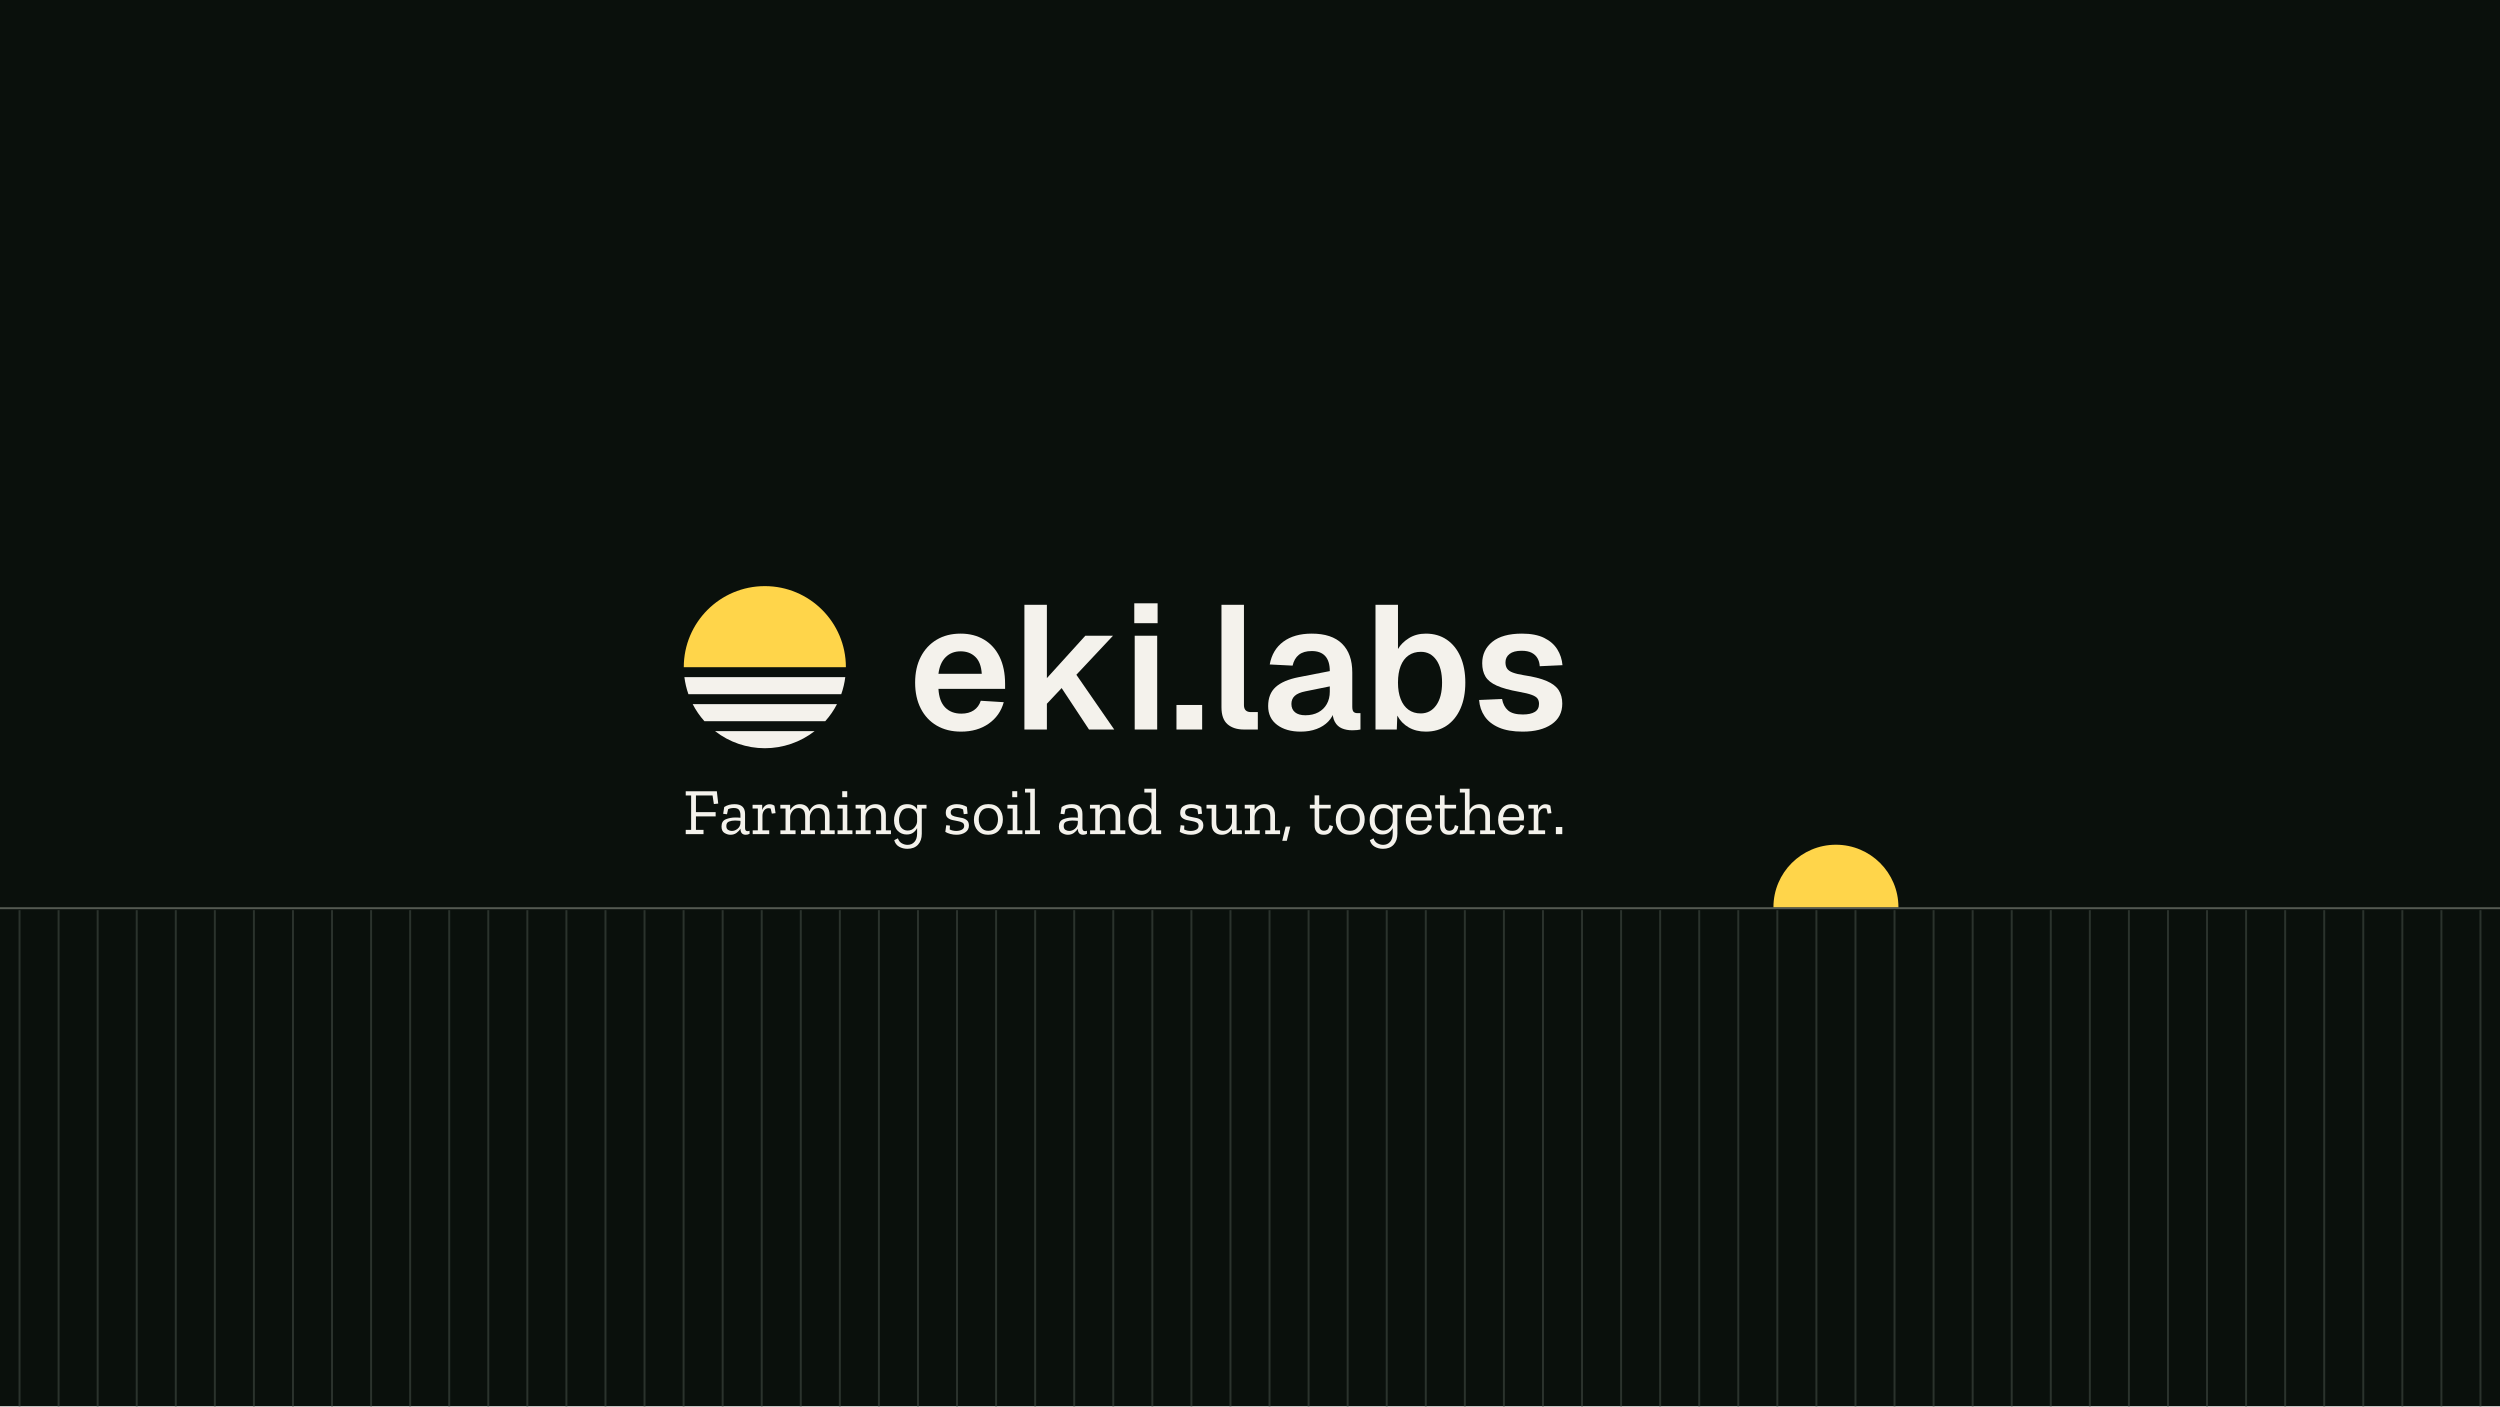
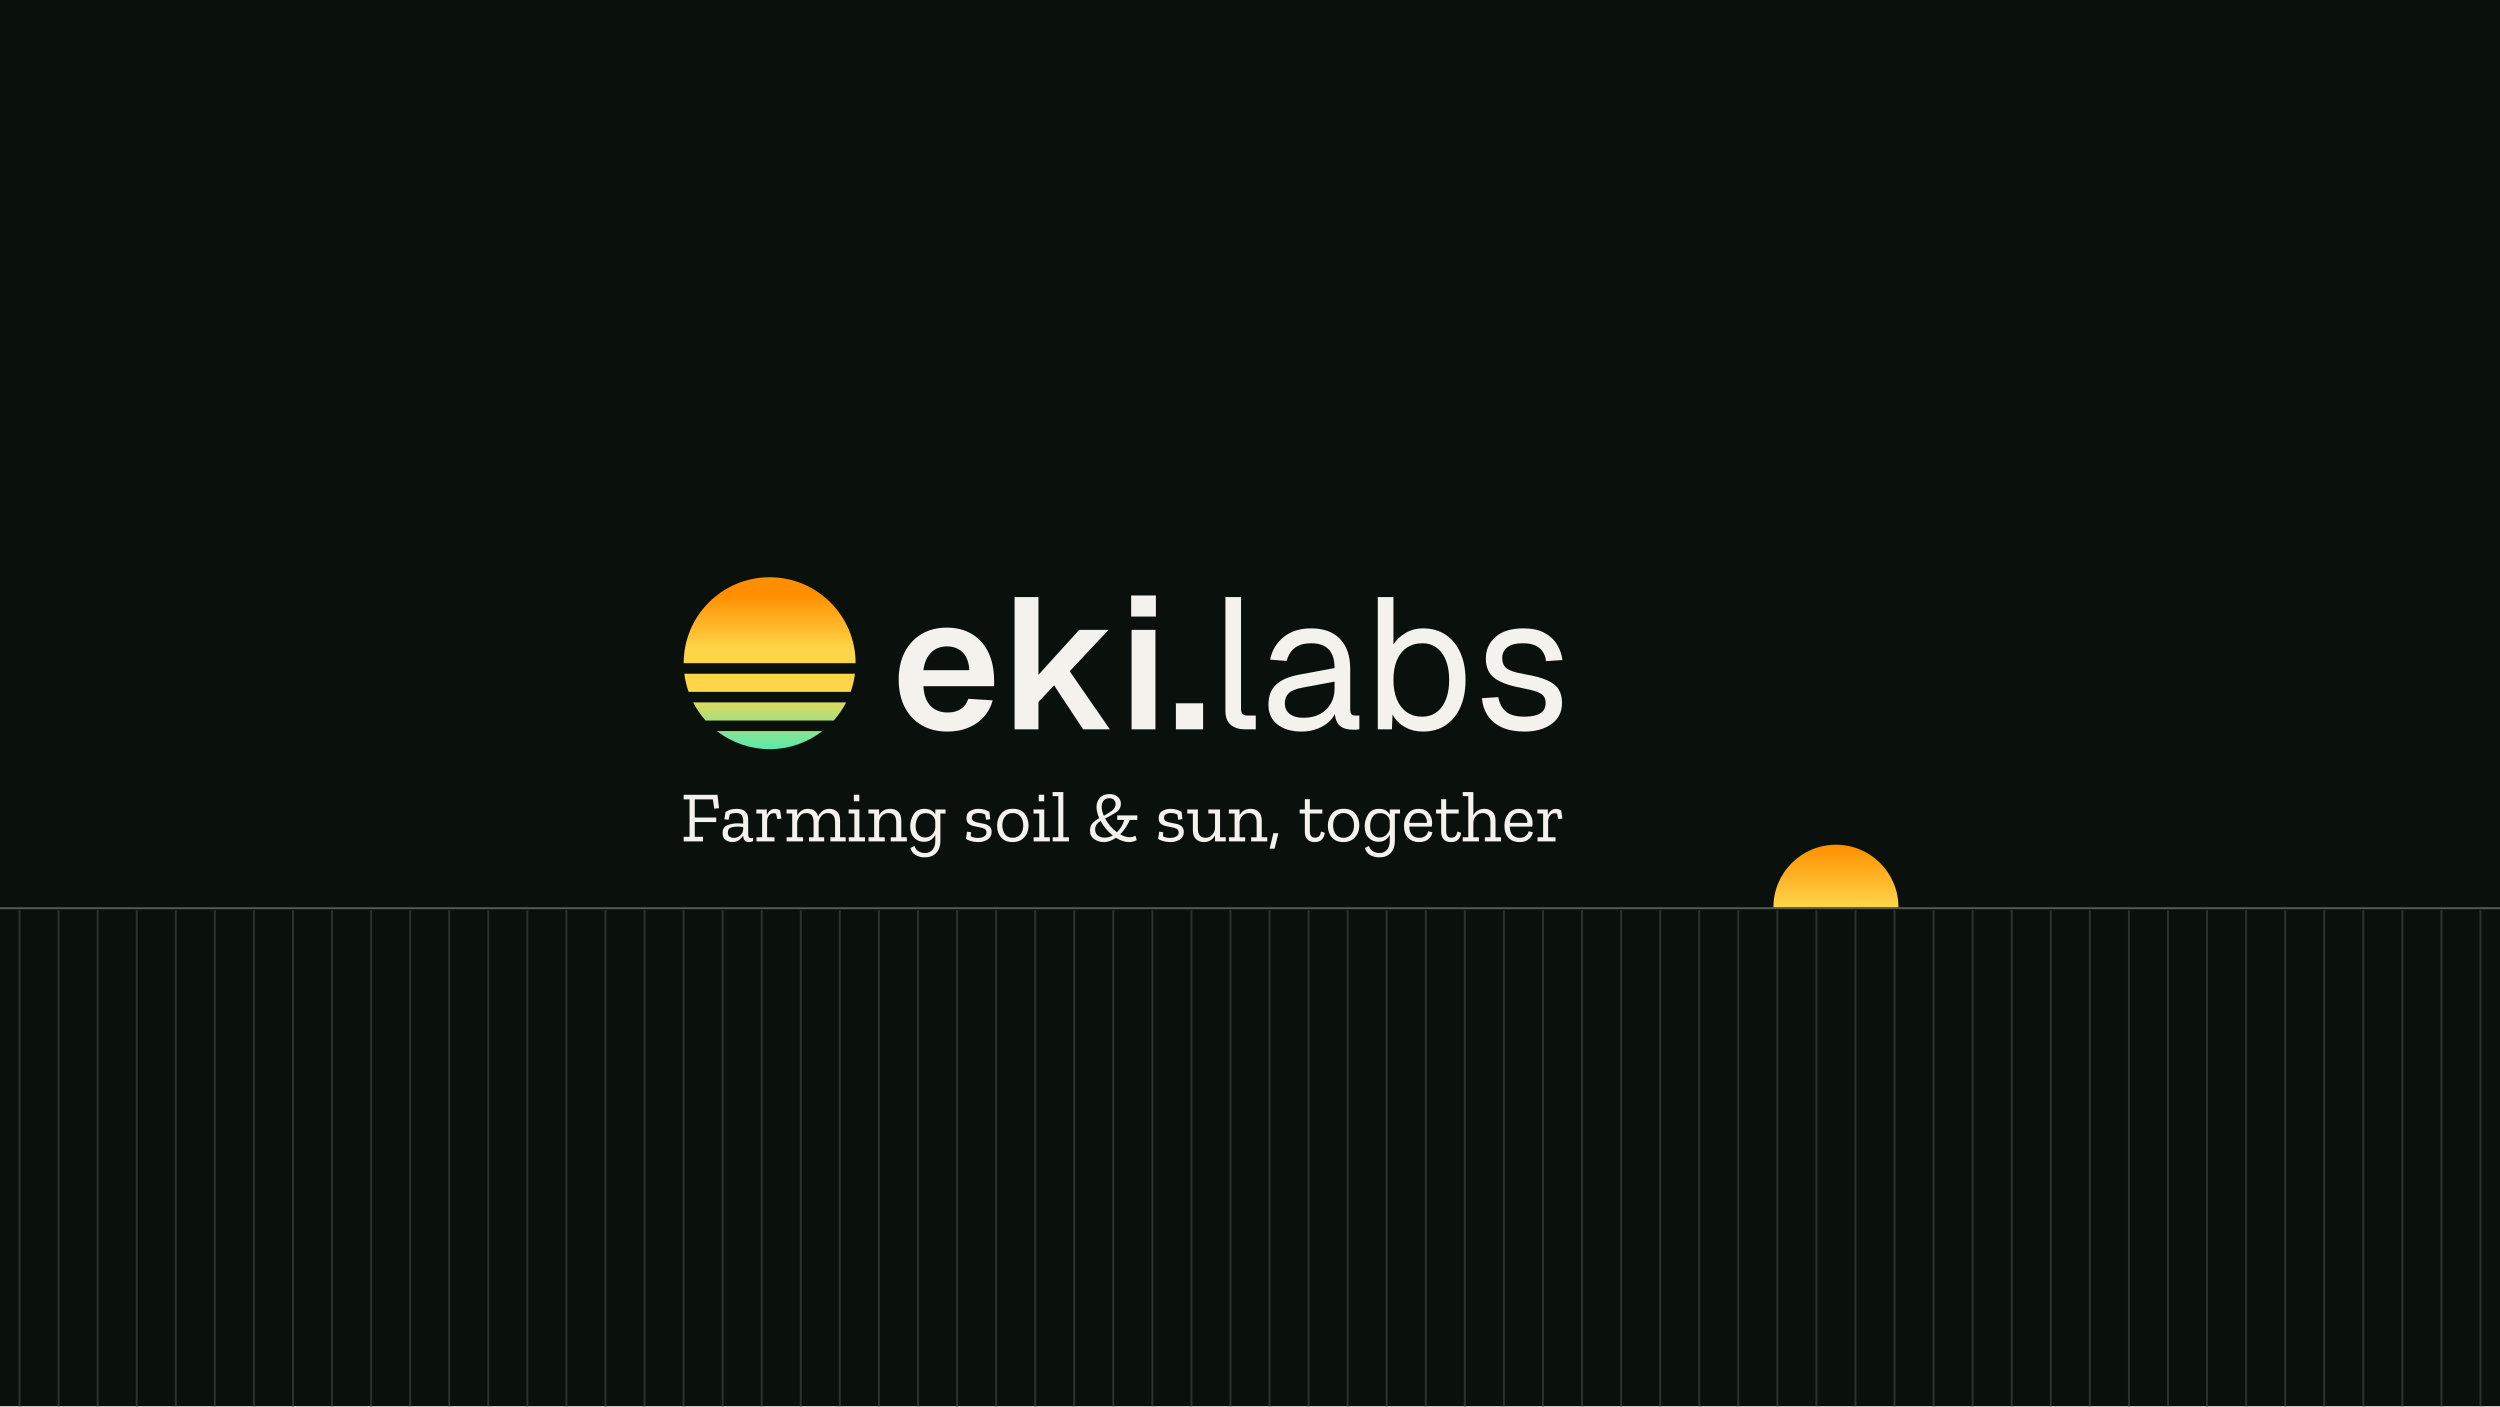
<svg xmlns="http://www.w3.org/2000/svg" width="2560" height="1440" viewBox="0 0 2560 1440">
  <rect width="2560" height="1440" fill="#0A100C" />
  <rect x="19.0" y="932" width="2" height="508" fill="#2B332D" />
  <rect x="59.0" y="932" width="2" height="508" fill="#2B332D" />
  <rect x="99.0" y="932" width="2" height="508" fill="#2B332D" />
  <rect x="139.0" y="932" width="2" height="508" fill="#2B332D" />
  <rect x="179.0" y="932" width="2" height="508" fill="#2B332D" />
  <rect x="219.0" y="932" width="2" height="508" fill="#2B332D" />
  <rect x="259.0" y="932" width="2" height="508" fill="#2B332D" />
  <rect x="299.0" y="932" width="2" height="508" fill="#2B332D" />
  <rect x="339.0" y="932" width="2" height="508" fill="#2B332D" />
  <rect x="379.0" y="932" width="2" height="508" fill="#2B332D" />
  <rect x="419.0" y="932" width="2" height="508" fill="#2B332D" />
  <rect x="459.0" y="932" width="2" height="508" fill="#2B332D" />
  <rect x="499.0" y="932" width="2" height="508" fill="#2B332D" />
  <rect x="539.0" y="932" width="2" height="508" fill="#2B332D" />
  <rect x="579.0" y="932" width="2" height="508" fill="#2B332D" />
  <rect x="619.0" y="932" width="2" height="508" fill="#2B332D" />
  <rect x="659.0" y="932" width="2" height="508" fill="#2B332D" />
  <rect x="699.0" y="932" width="2" height="508" fill="#2B332D" />
  <rect x="739.0" y="932" width="2" height="508" fill="#2B332D" />
  <rect x="779.0" y="932" width="2" height="508" fill="#2B332D" />
  <rect x="819.0" y="932" width="2" height="508" fill="#2B332D" />
  <rect x="859.0" y="932" width="2" height="508" fill="#2B332D" />
  <rect x="899.0" y="932" width="2" height="508" fill="#2B332D" />
  <rect x="939.0" y="932" width="2" height="508" fill="#2B332D" />
  <rect x="979.0" y="932" width="2" height="508" fill="#2B332D" />
  <rect x="1019.0" y="932" width="2" height="508" fill="#2B332D" />
  <rect x="1059.0" y="932" width="2" height="508" fill="#2B332D" />
  <rect x="1099.0" y="932" width="2" height="508" fill="#2B332D" />
  <rect x="1139.0" y="932" width="2" height="508" fill="#2B332D" />
  <rect x="1179.0" y="932" width="2" height="508" fill="#2B332D" />
  <rect x="1219.0" y="932" width="2" height="508" fill="#2B332D" />
  <rect x="1259.0" y="932" width="2" height="508" fill="#2B332D" />
  <rect x="1299.0" y="932" width="2" height="508" fill="#2B332D" />
  <rect x="1339.0" y="932" width="2" height="508" fill="#2B332D" />
  <rect x="1379.0" y="932" width="2" height="508" fill="#2B332D" />
  <rect x="1419.0" y="932" width="2" height="508" fill="#2B332D" />
  <rect x="1459.0" y="932" width="2" height="508" fill="#2B332D" />
  <rect x="1499.0" y="932" width="2" height="508" fill="#2B332D" />
  <rect x="1539.0" y="932" width="2" height="508" fill="#2B332D" />
  <rect x="1579.0" y="932" width="2" height="508" fill="#2B332D" />
  <rect x="1619.0" y="932" width="2" height="508" fill="#2B332D" />
  <rect x="1659.0" y="932" width="2" height="508" fill="#2B332D" />
  <rect x="1699.0" y="932" width="2" height="508" fill="#2B332D" />
  <rect x="1739.0" y="932" width="2" height="508" fill="#2B332D" />
  <rect x="1779.0" y="932" width="2" height="508" fill="#2B332D" />
  <rect x="1819.0" y="932" width="2" height="508" fill="#2B332D" />
  <rect x="1859.0" y="932" width="2" height="508" fill="#2B332D" />
  <rect x="1899.0" y="932" width="2" height="508" fill="#2B332D" />
  <rect x="1939.0" y="932" width="2" height="508" fill="#2B332D" />
  <rect x="1979.0" y="932" width="2" height="508" fill="#2B332D" />
  <rect x="2019.0" y="932" width="2" height="508" fill="#2B332D" />
  <rect x="2059.0" y="932" width="2" height="508" fill="#2B332D" />
  <rect x="2099.0" y="932" width="2" height="508" fill="#2B332D" />
  <rect x="2139.0" y="932" width="2" height="508" fill="#2B332D" />
  <rect x="2179.0" y="932" width="2" height="508" fill="#2B332D" />
  <rect x="2219.0" y="932" width="2" height="508" fill="#2B332D" />
  <rect x="2259.0" y="932" width="2" height="508" fill="#2B332D" />
  <rect x="2299.0" y="932" width="2" height="508" fill="#2B332D" />
  <rect x="2339.0" y="932" width="2" height="508" fill="#2B332D" />
  <rect x="2379.0" y="932" width="2" height="508" fill="#2B332D" />
  <rect x="2419.0" y="932" width="2" height="508" fill="#2B332D" />
  <rect x="2459.0" y="932" width="2" height="508" fill="#2B332D" />
  <rect x="2499.0" y="932" width="2" height="508" fill="#2B332D" />
  <rect x="2539.0" y="932" width="2" height="508" fill="#2B332D" />
  <rect x="0" y="929.0" width="2560" height="2" fill="#555A52" />
-   <path d="M1816 929.0A64 64 0 0 1 1944 929.0Z" fill="#FFD54A" />
-   <g transform="translate(700.19 747.03) scale(0.17985)">
-     <g transform="translate(0.00 -816.50) scale(9.23)">
-       <path d="M0 50A50 50 0 0 1 100 50Z" fill="#FFD54A" />
-       <path d="M0.38 56.14L99.62 56.14A50 50 0 0 1 97.14 66.67L2.86 66.67A50 50 0 0 1 0.38 56.14Z" fill="#F4F2EC" />
-       <path d="M5.5 72.81L94.5 72.81A50 50 0 0 1 87.27 83.33L12.73 83.33A50 50 0 0 1 5.5 72.81Z" fill="#F4F2EC" />
-       <path d="M19.31 89.47L80.69 89.47A50 50 0 0 1 50 100L50 100A50 50 0 0 1 19.31 89.47Z" fill="#F4F2EC" />
+   <defs>
+     <linearGradient id="hs3" gradientUnits="userSpaceOnUse" x1="0" y1="865.0" x2="0" y2="929.0">
+       <stop offset="0" stop-color="#FF8F00" />
+       <stop offset="1" stop-color="#FFD54A" />
+     </linearGradient>
+   </defs>
+   <path d="M1816 929.0A64 64 0 0 1 1944 929.0Z" fill="url(#hs3)" />
+   <g transform="translate(700.08 746.84) scale(0.19076)">
+     <defs>
+       <linearGradient id="eki-sun" gradientUnits="userSpaceOnUse" x1="0" y1="0" x2="0" y2="100">
+         <stop offset="0" stop-color="#FF8F00" />
+         <stop offset="0.1" stop-color="#FF8F00" />
+         <stop offset="0.42" stop-color="#FFD54A" />
+         <stop offset="0.66" stop-color="#FFD54A" />
+         <stop offset="1" stop-color="#58E9AE" />
+       </linearGradient>
+     </defs>
+     <g transform="translate(0 -816.5) scale(9.23)">
+       <path d="M0 50A50 50 0 0 1 100 50Z" fill="url(#eki-sun)" />
+       <path d="M0.38 56.14L99.62 56.14A50 50 0 0 1 97.14 66.67L2.86 66.67A50 50 0 0 1 0.38 56.14Z" fill="url(#eki-sun)" />
+       <path d="M5.51 72.81L94.49 72.81A50 50 0 0 1 87.27 83.33L12.73 83.33A50 50 0 0 1 5.51 72.81Z" fill="url(#eki-sun)" />
+       <path d="M19.31 89.47L80.69 89.47A50 50 0 0 1 50.00 100.00L50.00 100.00A50 50 0 0 1 19.31 89.47Z" fill="url(#eki-sun)" />
    </g>
-     <g transform="translate(1278.00 0.00) scale(1)">
+     <g transform="translate(1115 0)">
      <path d="M300.6 12Q220.8 12 162.1 -22.4Q103.4 -56.8 71.3 -119.7Q39.2 -182.6 39.2 -267Q39.2 -351.4 71.3 -413.8Q103.4 -476.2 161.5 -511.1Q219.6 -546 298.2 -546Q374.4 -546 431.6 -511.9Q488.8 -477.8 520.1 -413.8Q551.4 -349.8 551.4 -260V-231.4H172Q175.8 -160.8 210.3 -125.6Q244.8 -90.4 302.2 -90.4Q345 -90.4 373.3 -109.5Q401.6 -128.6 413 -163.8L543.8 -155.6Q522.4 -78.2 457.7 -33.1Q393 12 300.6 12ZM172 -317.4H418.6Q414.6 -382.4 381.9 -413.8Q349.2 -445.2 298.2 -445.2Q246.8 -445.2 213.3 -412.3Q179.8 -379.4 172 -317.4Z" fill="#F4F2EC" />
      <path d="M661.4 0V-710H789.4V-292.6L1008.2 -534H1165.8L957.2 -311.8L1172.8 0H1029.2L873.4 -236L789.4 -146.8V0Z" fill="#F4F2EC" />
      <path d="M1289.4 0V-534H1417.4V0ZM1287 -605.4V-718.6H1419.8V-605.4Z" fill="#F4F2EC" />
      <path d="M1527.2 0V-139.8H1673.4V0Z" fill="#F4F2EC" />
-       <path d="M1911.4 0Q1852.6 0 1818 -30Q1783.4 -60 1783.4 -126.4V-710H1911.4V-139.4Q1911.4 -118.6 1921.7 -108.9Q1932 -99.2 1951.2 -99.2H1990.4V0Z" fill="#F4F2EC" />
-       <path d="M2234.6 12Q2151.4 12 2100.3 -26.4Q2049.2 -64.8 2049.2 -133.6Q2049.2 -203.2 2092.2 -242Q2135.2 -280.8 2222.6 -298L2400.2 -332.6Q2400.2 -389.6 2374.1 -418.2Q2348 -446.8 2297.4 -446.8Q2250.8 -446.8 2224.2 -425.5Q2197.6 -404.2 2188.4 -363.8L2058.2 -370.4Q2073.6 -454.6 2135.7 -500.3Q2197.8 -546 2297.4 -546Q2411.4 -546 2469.8 -488.7Q2528.2 -431.4 2528.2 -324.4V-129.8Q2528.2 -108.6 2535.5 -100.9Q2542.8 -93.2 2557.8 -93.2H2574.8V0Q2568.8 1.8 2555.4 3.1Q2542 4.4 2528.4 4.4Q2495.2 4.4 2469.3 -6.5Q2443.4 -17.4 2429 -43.5Q2414.6 -69.6 2414.6 -115.6L2426.2 -108Q2417.6 -72.8 2391.4 -45.5Q2365.2 -18.2 2325 -3.1Q2284.8 12 2234.6 12ZM2261 -81.2Q2303.6 -81.2 2334.7 -97.9Q2365.8 -114.6 2383 -144.9Q2400.2 -175.2 2400.2 -215.6V-245.6L2261.8 -217.6Q2219.4 -209.2 2200.5 -191.5Q2181.6 -173.8 2181.6 -145.6Q2181.6 -115 2202.3 -98.1Q2223 -81.2 2261 -81.2Z" fill="#F4F2EC" />
-       <path d="M2947 12Q2891.2 12 2849.4 -12.1Q2807.6 -36.2 2784.6 -79.2L2781.6 0H2660.4V-710H2788.4V-458.4Q2809.6 -494.6 2850.8 -520.3Q2892 -546 2947 -546Q3015.8 -546 3066.2 -511.6Q3116.6 -477.2 3144.2 -414.6Q3171.8 -352 3171.8 -267Q3171.8 -182 3144.2 -119.4Q3116.6 -56.8 3066.2 -22.4Q3015.8 12 2947 12ZM2917.6 -91.6Q2973 -91.6 3006.2 -138.2Q3039.4 -184.8 3039.4 -267Q3039.4 -349.8 3006.6 -396.1Q2973.8 -442.4 2918.8 -442.4Q2877.8 -442.4 2848.4 -421.7Q2819 -401 2803.7 -361.8Q2788.4 -322.6 2788.4 -267Q2788.4 -213 2803.7 -173.5Q2819 -134 2848.1 -112.8Q2877.2 -91.6 2917.6 -91.6Z" fill="#F4F2EC" />
-       <path d="M3498.4 12Q3416.6 12 3363.1 -11.2Q3309.6 -34.4 3281.9 -75.1Q3254.2 -115.8 3250.2 -168.2L3381 -173.8Q3388.2 -132.2 3414.9 -108.9Q3441.6 -85.6 3498.8 -85.6Q3543.6 -85.6 3567.5 -100.3Q3591.4 -115 3591.4 -146Q3591.4 -164.2 3582.9 -176.2Q3574.4 -188.2 3549.8 -197.3Q3525.2 -206.4 3477.6 -214.8Q3396.8 -229.2 3351 -249.8Q3305.2 -270.4 3286.6 -301.4Q3268 -332.4 3268 -377.6Q3268 -452.6 3325.5 -499.3Q3383 -546 3494.2 -546Q3571.4 -546 3620.7 -521.7Q3670 -497.4 3695.4 -456.6Q3720.8 -415.8 3725 -366.4L3595.4 -360.4Q3594.2 -385.4 3583 -405.4Q3571.8 -425.4 3549.8 -436.9Q3527.8 -448.4 3492.2 -448.4Q3446.8 -448.4 3423.6 -430.2Q3400.4 -412 3400.4 -382.4Q3400.4 -360.8 3409.7 -346.9Q3419 -333 3442.1 -324.3Q3465.2 -315.6 3504.8 -309.2Q3587.2 -297 3635.2 -276.2Q3683.2 -255.4 3703.5 -223.9Q3723.8 -192.4 3723.8 -147.6Q3723.8 -71 3662.5 -29.5Q3601.2 12 3498.4 12Z" fill="#F4F2EC" />
+       <path d="M1897 0Q1851 0 1822 -24Q1793 -48 1793 -100V-710H1877V-107Q1877 -91 1885.5 -82.5Q1894 -74 1910 -74H1956V0Z" fill="#F4F2EC" />
+       <path d="M2203 12Q2121 12 2072.5 -26Q2024 -64 2024 -132Q2024 -200 2064 -239Q2104 -278 2191 -294L2379 -329Q2379 -396 2347.5 -429Q2316 -462 2253 -462Q2198 -462 2166 -437.5Q2134 -413 2122 -367L2033 -374Q2048 -449 2105.5 -495.5Q2163 -542 2253 -542Q2355 -542 2409 -484.5Q2463 -427 2463 -326V-107Q2463 -89 2469.5 -81.5Q2476 -74 2491 -74H2512V0Q2508 1 2499 1.5Q2490 2 2480 2Q2444 2 2421.5 -9.5Q2399 -21 2389 -45.5Q2379 -70 2379 -110L2389 -108Q2382 -74 2355 -46.5Q2328 -19 2288 -3.5Q2248 12 2203 12ZM2211 -62Q2264 -62 2301.5 -82.5Q2339 -103 2359 -138.5Q2379 -174 2379 -218V-256L2207 -224Q2153 -214 2132.5 -193.5Q2112 -173 2112 -140Q2112 -103 2138.5 -82.5Q2165 -62 2211 -62Z" fill="#F4F2EC" />
+       <path d="M2854 12Q2799 12 2756 -12.5Q2713 -37 2690 -80L2687 0H2611V-710H2695V-456Q2715 -489 2757 -515.5Q2799 -542 2854 -542Q2924 -542 2975 -508Q3026 -474 3054 -412Q3082 -350 3082 -265Q3082 -180 3054 -118Q3026 -56 2975 -22Q2924 12 2854 12ZM2849 -68Q2916 -68 2955 -121Q2994 -174 2994 -265Q2994 -357 2955 -409.5Q2916 -462 2851 -462Q2802 -462 2767 -438.5Q2732 -415 2713.5 -371Q2695 -327 2695 -265Q2695 -205 2713.5 -160.5Q2732 -116 2766.5 -92Q2801 -68 2849 -68Z" fill="#F4F2EC" />
+       <path d="M3399 12Q3326 12 3276.5 -11Q3227 -34 3200.5 -74.5Q3174 -115 3170 -167L3258 -173Q3266 -125 3297.5 -96.5Q3329 -68 3399 -68Q3453 -68 3482.5 -85.5Q3512 -103 3512 -142Q3512 -163 3502.5 -177Q3493 -191 3465 -201.5Q3437 -212 3383 -222Q3309 -236 3267 -257Q3225 -278 3208 -308Q3191 -338 3191 -380Q3191 -451 3243.5 -496.5Q3296 -542 3392 -542Q3462 -542 3506.5 -517.5Q3551 -493 3574 -454Q3597 -415 3602 -372L3514 -366Q3512 -391 3499 -413Q3486 -435 3460 -448.5Q3434 -462 3390 -462Q3333 -462 3306 -440Q3279 -418 3279 -384Q3279 -358 3289.5 -341.5Q3300 -325 3326.5 -314.5Q3353 -304 3399 -296Q3477 -283 3521 -263Q3565 -243 3582.5 -213.5Q3600 -184 3600 -142Q3600 -69 3543.5 -28.5Q3487 12 3399 12Z" fill="#F4F2EC" />
    </g>
-     <path d="M196.112 421.699 171.341 424.326 163.834 375.533H69.252V470.491H181.474V494.512H69.252V571.454H112.414V595.475H11.076V571.454H41.853V375.533H11.076V351.512H188.23ZM230.267 441.216Q243.403 432.583 258.041 428.83Q272.679 425.077 289.193 425.077Q348.87 425.077 348.87 481V560.57Q348.87 578.585 363.133 578.585Q369.513 578.585 374.393 576.333L374.768 593.598Q364.634 599.228 352.999 599.228Q323.348 599.228 322.597 565.449V564.698Q314.716 578.21 300.266 588.719Q285.815 599.228 265.548 599.228Q249.033 599.228 231.956 589.094Q214.879 578.961 214.879 552.312Q214.879 520.785 239.838 510.839Q264.797 500.893 292.947 500.893Q300.453 500.893 308.147 501.268Q315.842 501.643 322.597 502.394V487.381Q322.597 469.365 314.903 458.105Q307.209 446.846 284.689 446.846Q266.298 446.846 252.411 453.601L246.031 482.502L224.262 479.874ZM322.597 532.795V520.034Q315.466 519.659 307.584 518.908Q299.703 518.158 291.445 518.158Q272.679 518.158 257.478 523.975Q242.277 529.793 242.277 549.31Q242.277 565.449 252.411 571.454Q262.545 577.459 273.43 577.459Q290.695 577.459 305.895 565.449Q321.096 553.438 322.597 532.795ZM487.741 425.452Q505.757 425.452 516.266 434.084L522.647 476.121L501.253 478.748L494.873 450.223Q488.492 447.971 482.111 447.971Q467.474 447.971 457.715 460.17Q447.957 472.368 447.957 491.885V574.081H486.615V595.475H392.408V574.081H421.684V449.848H391.658V428.454H446.455V458.481Q451.335 444.594 462.407 435.023Q473.479 425.452 487.741 425.452ZM859.315 595.475H779.371V574.081H803.767V496.389Q803.767 469.365 793.07 458.293Q782.373 447.221 765.859 447.221Q742.964 447.221 730.578 464.486Q718.192 481.751 717.817 497.515V574.081H746.717V595.475H667.148V574.081H691.169V496.389Q691.169 468.99 680.659 458.105Q670.15 447.221 654.011 447.221Q630.741 447.221 618.543 463.923Q606.345 480.625 605.594 496.764V574.081H636.371V595.475H550.046V574.081H579.321V449.848H549.67V428.454H605.594V459.607Q613.851 444.594 627.738 434.835Q641.625 425.077 661.518 425.077Q681.035 425.077 695.485 434.835Q709.935 444.594 715.19 465.237Q722.696 447.596 737.522 436.336Q752.347 425.077 774.116 425.077Q798.137 425.077 814.088 440.09Q830.04 455.103 830.04 488.507V574.081H859.315ZM902.102 385.292V351.137H930.627V385.292ZM960.278 595.475H875.454V574.081H904.73V449.848H874.704V428.454H931.003V574.081H960.278ZM1179.469 595.475H1095.021V574.081H1123.921V496.389Q1123.921 469.365 1113.036 458.293Q1102.152 447.221 1085.262 447.221Q1062.742 447.221 1049.043 462.046Q1035.344 476.872 1034.593 496.013V574.081H1063.868V595.475H979.045V574.081H1008.32V449.848H978.294V428.454H1034.593V458.105Q1052.609 425.077 1093.144 425.077Q1117.54 425.077 1134.055 440.09Q1150.569 455.103 1150.569 488.507V574.081H1179.469ZM1382.146 449.848H1355.122V593.223Q1355.122 632.632 1333.541 655.903Q1311.96 679.173 1272.926 679.173Q1246.653 679.173 1225.822 667.162Q1204.991 655.152 1198.236 630.005L1219.254 619.496Q1225.634 639.013 1241.398 647.833Q1257.162 656.653 1274.052 656.653Q1298.073 656.653 1313.273 639.951Q1328.474 623.249 1328.474 592.097V561.32Q1320.967 575.958 1306.705 586.842Q1292.443 597.727 1268.797 597.727Q1239.146 597.727 1218.128 576.709Q1197.11 555.69 1197.11 516.281Q1197.11 482.877 1215.125 453.977Q1233.141 425.077 1271.8 425.077Q1311.584 425.077 1328.474 454.727V428.454H1382.146ZM1328.474 523.412V494.512Q1328.474 473.494 1314.024 460.545Q1299.574 447.596 1278.931 447.596Q1250.781 447.596 1238.208 467.864Q1225.634 488.131 1225.634 514.404Q1225.634 545.181 1239.709 560.194Q1253.784 575.207 1274.427 575.207Q1298.448 575.207 1313.086 558.693Q1327.723 542.179 1328.474 523.412ZM1623.481 547.058Q1623.481 571.454 1603.026 585.341Q1582.57 599.228 1552.544 599.228Q1534.904 599.228 1517.451 594.537Q1499.998 589.845 1489.114 582.714L1494.369 544.806L1515.387 547.058L1514.261 569.202Q1531.526 577.459 1551.418 577.459Q1569.059 577.459 1582.758 570.516Q1596.458 563.572 1596.458 549.31Q1596.458 535.423 1585.948 529.793Q1575.439 524.163 1559.863 521.536Q1544.287 518.908 1528.523 515.155Q1512.76 511.402 1502.25 502.206Q1491.741 493.011 1491.741 473.494Q1491.741 446.846 1511.258 435.961Q1530.775 425.077 1553.67 425.077Q1570.935 425.077 1586.136 429.58Q1601.337 434.084 1611.846 440.465L1615.975 479.499L1594.206 482.126L1590.077 455.103Q1574.313 446.846 1555.922 446.846Q1540.158 446.846 1530.025 452.851Q1519.891 458.856 1519.891 471.617Q1519.891 484.754 1530.4 490.196Q1540.909 495.638 1556.298 498.078Q1571.686 500.517 1587.074 504.271Q1602.463 508.024 1612.972 517.595Q1623.481 527.165 1623.481 547.058ZM1816.775 511.777Q1816.775 549.685 1794.255 574.457Q1771.735 599.228 1733.077 599.228Q1695.169 599.228 1673.587 575.207Q1652.006 551.186 1652.006 513.278Q1652.006 476.872 1673.024 450.786Q1694.043 424.701 1734.578 424.701Q1775.489 424.701 1796.132 450.411Q1816.775 476.121 1816.775 511.777ZM1789 511.402Q1789 482.877 1774.55 465.049Q1760.1 447.221 1733.827 447.221Q1707.554 447.221 1693.48 465.612Q1679.405 484.003 1679.405 511.777Q1679.405 539.176 1693.292 557.942Q1707.179 576.709 1733.827 576.709Q1760.475 576.709 1774.738 558.13Q1789 539.551 1789 511.402ZM1870.071 385.292V351.137H1898.596V385.292ZM1928.247 595.475H1843.423V574.081H1872.698V449.848H1842.672V428.454H1898.971V574.081H1928.247ZM2028.084 595.475H1943.26V574.081H1972.535V358.644H1942.884V337.25H1998.808V574.081H2028.084ZM2151.191 441.216Q2164.327 432.583 2178.965 428.83Q2193.603 425.077 2210.117 425.077Q2269.794 425.077 2269.794 481V560.57Q2269.794 578.585 2284.057 578.585Q2290.437 578.585 2295.317 576.333L2295.692 593.598Q2285.558 599.228 2273.923 599.228Q2244.272 599.228 2243.521 565.449V564.698Q2235.64 578.21 2221.189 588.719Q2206.739 599.228 2186.472 599.228Q2169.957 599.228 2152.88 589.094Q2135.803 578.961 2135.803 552.312Q2135.803 520.785 2160.762 510.839Q2185.721 500.893 2213.871 500.893Q2221.377 500.893 2229.071 501.268Q2236.766 501.643 2243.521 502.394V487.381Q2243.521 469.365 2235.827 458.105Q2228.133 446.846 2205.613 446.846Q2187.222 446.846 2173.335 453.601L2166.955 482.502L2145.186 479.874ZM2243.521 532.795V520.034Q2236.39 519.659 2228.508 518.908Q2220.626 518.158 2212.369 518.158Q2193.603 518.158 2178.402 523.975Q2163.201 529.793 2163.201 549.31Q2163.201 565.449 2173.335 571.454Q2183.469 577.459 2194.354 577.459Q2211.619 577.459 2226.819 565.449Q2242.02 553.438 2243.521 532.795ZM2513.757 595.475H2429.308V574.081H2458.208V496.389Q2458.208 469.365 2447.324 458.293Q2436.44 447.221 2419.55 447.221Q2397.03 447.221 2383.331 462.046Q2369.631 476.872 2368.881 496.013V574.081H2398.156V595.475H2313.332V574.081H2342.608V449.848H2312.582V428.454H2368.881V458.105Q2386.896 425.077 2427.432 425.077Q2451.828 425.077 2468.342 440.09Q2484.857 455.103 2484.857 488.507V574.081H2513.757ZM2717.935 595.475H2662.762V561.696Q2654.505 576.709 2640.242 587.968Q2625.98 599.228 2603.085 599.228Q2570.807 599.228 2551.102 577.272Q2531.397 555.315 2531.397 516.281Q2531.397 482.877 2548.662 453.977Q2565.927 425.077 2606.838 425.077Q2645.872 425.077 2662.762 455.478V358.644H2622.226V337.25H2689.035V574.081H2717.935ZM2662.762 521.536V494.887Q2662.011 473.869 2647.373 460.733Q2632.736 447.596 2612.843 447.596Q2585.069 447.596 2572.12 467.864Q2559.171 488.131 2559.171 514.404Q2559.171 545.181 2573.622 560.945Q2588.072 576.709 2609.841 576.709Q2632.36 576.709 2647.186 558.505Q2662.011 540.302 2662.762 521.536ZM2958.144 547.058Q2958.144 571.454 2937.689 585.341Q2917.233 599.228 2887.207 599.228Q2869.567 599.228 2852.114 594.537Q2834.662 589.845 2823.777 582.714L2829.032 544.806L2850.05 547.058L2848.924 569.202Q2866.189 577.459 2886.081 577.459Q2903.722 577.459 2917.421 570.516Q2931.121 563.572 2931.121 549.31Q2931.121 535.423 2920.611 529.793Q2910.102 524.163 2894.526 521.536Q2878.95 518.908 2863.186 515.155Q2847.423 511.402 2836.913 502.206Q2826.404 493.011 2826.404 473.494Q2826.404 446.846 2845.921 435.961Q2865.438 425.077 2888.333 425.077Q2905.598 425.077 2920.799 429.58Q2936 434.084 2946.509 440.465L2950.638 479.499L2928.869 482.126L2924.74 455.103Q2908.976 446.846 2890.585 446.846Q2874.822 446.846 2864.688 452.851Q2854.554 458.856 2854.554 471.617Q2854.554 484.754 2865.063 490.196Q2875.572 495.638 2890.961 498.078Q2906.349 500.517 2921.737 504.271Q2937.126 508.024 2947.635 517.595Q2958.144 527.165 2958.144 547.058ZM3177.71 595.475H3121.411V563.948Q3113.53 579.711 3098.329 589.47Q3083.128 599.228 3063.236 599.228Q3038.839 599.228 3022.137 584.028Q3005.435 568.827 3005.435 535.423V449.848H2976.16V428.454H3031.708V527.916Q3031.708 554.94 3042.968 565.824Q3054.228 576.709 3071.868 576.709Q3093.262 576.709 3106.961 560.57Q3120.661 544.431 3121.411 526.415V449.848H3086.506V428.454H3147.684V574.081H3177.71ZM3395.025 595.475H3310.576V574.081H3339.476V496.389Q3339.476 469.365 3328.592 458.293Q3317.707 447.221 3300.818 447.221Q3278.298 447.221 3264.599 462.046Q3250.899 476.872 3250.149 496.013V574.081H3279.424V595.475H3194.6V574.081H3223.876V449.848H3193.85V428.454H3250.149V458.105Q3268.164 425.077 3308.7 425.077Q3333.096 425.077 3349.61 440.09Q3366.125 455.103 3366.125 488.507V574.081H3395.025ZM3407.411 633.758 3426.928 552.688H3453.201L3433.308 633.758ZM3696.412 550.436Q3689.657 599.228 3643.491 599.228Q3618.344 599.228 3605.02 584.966Q3591.696 570.703 3591.696 546.307V449.473H3564.673V428.454H3591.696V374.783H3617.969V428.454H3683.276V449.473H3617.969V542.929Q3617.969 557.942 3624.537 567.138Q3631.106 576.333 3646.119 576.333Q3655.877 576.333 3664.322 570.328Q3672.767 564.323 3676.52 544.055ZM3876.945 511.777Q3876.945 549.685 3854.425 574.457Q3831.906 599.228 3793.247 599.228Q3755.339 599.228 3733.758 575.207Q3712.176 551.186 3712.176 513.278Q3712.176 476.872 3733.195 450.786Q3754.213 424.701 3794.748 424.701Q3835.659 424.701 3856.302 450.411Q3876.945 476.121 3876.945 511.777ZM3849.171 511.402Q3849.171 482.877 3834.72 465.049Q3820.27 447.221 3793.998 447.221Q3767.725 447.221 3753.65 465.612Q3739.575 484.003 3739.575 511.777Q3739.575 539.176 3753.462 557.942Q3767.349 576.709 3793.998 576.709Q3820.646 576.709 3834.908 558.13Q3849.171 539.551 3849.171 511.402ZM4090.131 449.848H4063.107V593.223Q4063.107 632.632 4041.526 655.903Q4019.944 679.173 3980.91 679.173Q3954.637 679.173 3933.807 667.162Q3912.976 655.152 3906.22 630.005L3927.239 619.496Q3933.619 639.013 3949.383 647.833Q3965.147 656.653 3982.036 656.653Q4006.057 656.653 4021.258 639.951Q4036.459 623.249 4036.459 592.097V561.32Q4028.952 575.958 4014.69 586.842Q4000.427 597.727 3976.782 597.727Q3947.131 597.727 3926.113 576.709Q3905.094 555.69 3905.094 516.281Q3905.094 482.877 3923.11 453.977Q3941.126 425.077 3979.784 425.077Q4019.569 425.077 4036.459 454.727V428.454H4090.131ZM4036.459 523.412V494.512Q4036.459 473.494 4022.009 460.545Q4007.559 447.596 3986.916 447.596Q3958.766 447.596 3946.193 467.864Q3933.619 488.131 3933.619 514.404Q3933.619 545.181 3947.694 560.194Q3961.769 575.207 3982.412 575.207Q4006.433 575.207 4021.07 558.693Q4035.708 542.179 4036.459 523.412ZM4259.778 547.433Q4256.4 568.827 4238.385 584.028Q4220.369 599.228 4189.592 599.228Q4154.311 599.228 4132.543 577.084Q4110.774 554.94 4110.774 514.404Q4110.774 475.37 4131.417 450.223Q4152.06 425.077 4187.34 425.077Q4221.87 425.077 4239.886 446.846Q4257.902 468.614 4258.277 498.265Q4258.277 508.024 4256.025 518.158H4138.548Q4140.8 576.709 4191.469 576.709Q4211.361 576.709 4222.621 567.325Q4233.881 557.942 4237.634 542.554ZM4230.503 498.641Q4232.38 479.874 4221.683 463.36Q4210.986 446.846 4186.59 446.846Q4163.319 446.846 4152.435 462.234Q4141.55 477.622 4138.923 498.641ZM4410.285 550.436Q4403.529 599.228 4357.363 599.228Q4332.217 599.228 4318.892 584.966Q4305.568 570.703 4305.568 546.307V449.473H4278.545V428.454H4305.568V374.783H4331.841V428.454H4397.148V449.473H4331.841V542.929Q4331.841 557.942 4338.409 567.138Q4344.978 576.333 4359.991 576.333Q4369.749 576.333 4378.194 570.328Q4386.639 564.323 4390.392 544.055ZM4618.966 595.475H4534.142V574.081H4563.418V496.389Q4563.418 469.365 4552.346 458.293Q4541.274 447.221 4524.009 447.221Q4502.24 447.221 4488.54 462.046Q4474.841 476.872 4474.09 495.263V574.081H4502.99V595.475H4418.542V574.081H4447.442V358.644H4418.542V337.25H4474.09V458.481Q4492.481 425.077 4532.641 425.077Q4557.037 425.077 4573.552 440.09Q4590.066 455.103 4590.066 488.507V574.081H4618.966ZM4785.612 547.433Q4782.234 568.827 4764.218 584.028Q4746.202 599.228 4715.425 599.228Q4680.145 599.228 4658.376 577.084Q4636.607 554.94 4636.607 514.404Q4636.607 475.37 4657.25 450.223Q4677.893 425.077 4713.173 425.077Q4747.704 425.077 4765.719 446.846Q4783.735 468.614 4784.11 498.265Q4784.11 508.024 4781.858 518.158H4664.381Q4666.633 576.709 4717.302 576.709Q4737.194 576.709 4748.454 567.325Q4759.714 557.942 4763.467 542.554ZM4756.336 498.641Q4758.213 479.874 4747.516 463.36Q4736.819 446.846 4712.423 446.846Q4689.153 446.846 4678.268 462.234Q4667.384 477.622 4664.756 498.641ZM4905.341 425.452Q4923.357 425.452 4933.866 434.084L4940.246 476.121L4918.853 478.748L4912.472 450.223Q4906.092 447.971 4899.711 447.971Q4885.073 447.971 4875.315 460.17Q4865.556 472.368 4865.556 491.885V574.081H4904.215V595.475H4810.008V574.081H4839.283V449.848H4809.257V428.454H4864.055V458.481Q4868.934 444.594 4880.006 435.023Q4891.079 425.452 4905.341 425.452ZM4965.393 595.475V554.94H5001.8V595.475Z" fill="#F4F2EC" />
+     <g transform="translate(0.00 336.70) scale(1) translate(-0.00 -336.70)">
+       <path d="M189.7 423.3 164.3 426 156.6 376H59.6V473.3H174.7V497.9H59.6V576.8H103.9V601.4H0V576.8H31.6V376H0V351.3H181.6ZM224.7 443.3Q238.2 434.4 253.2 430.6Q268.2 426.7 285.1 426.7Q346.3 426.7 346.3 484.1V565.7Q346.3 584.1 361 584.1Q367.5 584.1 372.5 581.8L372.9 599.5Q362.5 605.3 350.6 605.3Q320.2 605.3 319.4 570.7V569.9Q311.3 583.7 296.5 594.5Q281.7 605.3 260.9 605.3Q244 605.3 226.5 594.9Q209 584.5 209 557.2Q209 524.9 234.5 514.7Q260.1 504.5 289 504.5Q296.7 504.5 304.6 504.9Q312.5 505.2 319.4 506V490.6Q319.4 472.2 311.5 460.6Q303.6 449.1 280.5 449.1Q261.7 449.1 247.4 456L240.9 485.6L218.6 482.9ZM319.4 537.2V524.1Q312.1 523.7 304 522.9Q295.9 522.2 287.5 522.2Q268.2 522.2 252.6 528.1Q237 534.1 237 554.1Q237 570.7 247.4 576.8Q257.8 583 269 583Q286.7 583 302.3 570.7Q317.9 558.4 319.4 537.2ZM488.7 427.1Q507.2 427.1 518 436L524.5 479.1L502.6 481.8L496 452.5Q489.5 450.2 482.9 450.2Q467.9 450.2 457.9 462.7Q447.9 475.2 447.9 495.2V579.5H487.6V601.4H391V579.5H421V452.1H390.2V430.2H446.4V461Q451.4 446.8 462.7 436.9Q474.1 427.1 488.7 427.1ZM869.7 601.4H787.7V579.5H812.7V499.9Q812.7 472.2 801.8 460.8Q790.8 449.4 773.9 449.4Q750.4 449.4 737.7 467.2Q725 484.9 724.6 501V579.5H754.2V601.4H672.6V579.5H697.3V499.9Q697.3 471.8 686.5 460.6Q675.7 449.4 659.2 449.4Q635.3 449.4 622.8 466.6Q610.3 483.7 609.5 500.2V579.5H641.1V601.4H552.6V579.5H582.6V452.1H552.2V430.2H609.5V462.1Q618 446.8 632.2 436.8Q646.5 426.7 666.9 426.7Q686.9 426.7 701.7 436.8Q716.5 446.8 721.9 467.9Q729.6 449.8 744.8 438.3Q760 426.7 782.3 426.7Q806.9 426.7 823.3 442.1Q839.7 457.5 839.7 491.8V579.5H869.7ZM913.5 386V350.9H942.8V386ZM973.2 601.4H886.2V579.5H916.2V452.1H885.4V430.2H943.2V579.5H973.2ZM1197.9 601.4H1111.3V579.5H1141V499.9Q1141 472.2 1129.8 460.8Q1118.6 449.4 1101.3 449.4Q1078.2 449.4 1064.2 464.6Q1050.1 479.8 1049.4 499.5V579.5H1079.4V601.4H992.4V579.5H1022.4V452.1H991.7V430.2H1049.4V460.6Q1067.8 426.7 1109.4 426.7Q1134.4 426.7 1151.4 442.1Q1168.3 457.5 1168.3 491.8V579.5H1197.9ZM1405.7 452.1H1378V599.1Q1378 639.5 1355.9 663.4Q1333.8 687.3 1293.7 687.3Q1266.8 687.3 1245.4 674.9Q1224.1 662.6 1217.2 636.9L1238.7 626.1Q1245.2 646.1 1261.4 655.1Q1277.6 664.2 1294.9 664.2Q1319.5 664.2 1335.1 647Q1350.7 629.9 1350.7 598V566.4Q1343 581.4 1328.4 592.6Q1313.7 603.8 1289.5 603.8Q1259.1 603.8 1237.5 582.2Q1216 560.7 1216 520.3Q1216 486 1234.5 456.4Q1252.9 426.7 1292.6 426.7Q1333.4 426.7 1350.7 457.1V430.2H1405.7ZM1350.7 527.6V497.9Q1350.7 476.4 1335.9 463.1Q1321.1 449.8 1299.9 449.8Q1271 449.8 1258.1 470.6Q1245.2 491.4 1245.2 518.3Q1245.2 549.9 1259.7 565.3Q1274.1 580.7 1295.3 580.7Q1319.9 580.7 1334.9 563.7Q1349.9 546.8 1350.7 527.6ZM1653.1 551.8Q1653.1 576.8 1632.2 591.1Q1611.2 605.3 1580.4 605.3Q1562.3 605.3 1544.4 600.5Q1526.5 595.7 1515.4 588.4L1520.8 549.5L1542.3 551.8L1541.2 574.5Q1558.9 583 1579.3 583Q1597.3 583 1611.4 575.9Q1625.4 568.7 1625.4 554.1Q1625.4 539.9 1614.7 534.1Q1603.9 528.3 1587.9 525.6Q1571.9 522.9 1555.8 519.1Q1539.6 515.3 1528.8 505.8Q1518.1 496.4 1518.1 476.4Q1518.1 449.1 1538.1 437.9Q1558.1 426.7 1581.6 426.7Q1599.3 426.7 1614.9 431.4Q1630.4 436 1641.2 442.5L1645.4 482.5L1623.1 485.2L1618.9 457.5Q1602.7 449.1 1583.9 449.1Q1567.7 449.1 1557.3 455.2Q1546.9 461.4 1546.9 474.5Q1546.9 487.9 1557.7 493.5Q1568.5 499.1 1584.3 501.6Q1600 504.1 1615.8 507.9Q1631.6 511.8 1642.4 521.6Q1653.1 531.4 1653.1 551.8ZM1851.3 515.6Q1851.3 554.5 1828.2 579.9Q1805.1 605.3 1765.5 605.3Q1726.6 605.3 1704.5 580.7Q1682.4 556 1682.4 517.2Q1682.4 479.8 1703.9 453.1Q1725.5 426.4 1767 426.4Q1809 426.4 1830.2 452.7Q1851.3 479.1 1851.3 515.6ZM1822.8 515.3Q1822.8 486 1808 467.7Q1793.2 449.4 1766.3 449.4Q1739.3 449.4 1724.9 468.3Q1710.5 487.2 1710.5 515.6Q1710.5 543.7 1724.7 563Q1739 582.2 1766.3 582.2Q1793.6 582.2 1808.2 563.2Q1822.8 544.1 1822.8 515.3ZM1906 386V350.9H1935.2V386ZM1965.6 601.4H1878.6V579.5H1908.7V452.1H1877.9V430.2H1935.6V579.5H1965.6ZM2068 601.4H1981V579.5H2011V358.6H1980.6V336.7H2038V579.5H2068ZM2327.3 462.1H2435.1V486.4H2394.7Q2387.4 504.5 2374.1 525.3Q2360.8 546 2343.1 563.7Q2370 579.1 2394.3 579.1Q2410.4 579.1 2425.5 571L2432 594.5Q2412.8 605.3 2390.4 605.3Q2372.7 605.3 2355.2 599.1Q2337.7 593 2320.8 582.2Q2305.8 592.6 2289 598.9Q2272.3 605.3 2254.2 605.3Q2226.1 605.3 2203.6 589.3Q2181.1 573.4 2181.1 542.2Q2181.1 517.2 2196.1 502.4Q2211.1 487.5 2230.7 476.8Q2216.1 443.7 2216.1 417.1Q2216.1 387.1 2234.4 367.3Q2252.7 347.5 2285.4 347.5Q2312.3 347.5 2329.6 361.7Q2347 376 2347 399.4Q2347 428.7 2320.8 445.8Q2294.6 462.9 2262.3 478.7Q2286.2 522.9 2325.8 552.6Q2339.6 539.1 2349.6 522Q2359.7 504.9 2365 486.4H2327.3ZM2318.9 400.6Q2318.9 389.4 2310.6 379.6Q2302.3 369.8 2284.6 369.8Q2265 369.8 2254.4 382.7Q2243.8 395.6 2243.8 414.8Q2243.8 437.5 2255.4 464.1Q2280 451 2299.4 436.2Q2318.9 421.4 2318.9 400.6ZM2238.1 491.8Q2224.6 499.9 2216.7 511Q2208.8 522.2 2208.8 538Q2208.8 560.7 2224.4 571Q2240 581.4 2261.1 581.4Q2282.7 581.4 2303.5 569.9Q2263.1 538 2238.1 491.8ZM2684.8 551.8Q2684.8 576.8 2663.8 591.1Q2642.9 605.3 2612.1 605.3Q2594 605.3 2576.1 600.5Q2558.2 595.7 2547.1 588.4L2552.4 549.5L2574 551.8L2572.8 574.5Q2590.5 583 2610.9 583Q2629 583 2643.1 575.9Q2657.1 568.7 2657.1 554.1Q2657.1 539.9 2646.3 534.1Q2635.6 528.3 2619.6 525.6Q2603.6 522.9 2587.5 519.1Q2571.3 515.3 2560.5 505.8Q2549.8 496.4 2549.8 476.4Q2549.8 449.1 2569.8 437.9Q2589.8 426.7 2613.2 426.7Q2630.9 426.7 2646.5 431.4Q2662.1 436 2672.9 442.5L2677.1 482.5L2654.8 485.2L2650.6 457.5Q2634.4 449.1 2615.6 449.1Q2599.4 449.1 2589 455.2Q2578.6 461.4 2578.6 474.5Q2578.6 487.9 2589.4 493.5Q2600.2 499.1 2615.9 501.6Q2631.7 504.1 2647.5 507.9Q2663.3 511.8 2674 521.6Q2684.8 531.4 2684.8 551.8ZM2909.9 601.4H2852.2V569.1Q2844.1 585.3 2828.5 595.3Q2813 605.3 2792.6 605.3Q2767.6 605.3 2750.4 589.7Q2733.3 574.1 2733.3 539.9V452.1H2703.3V430.2H2760.2V532.2Q2760.2 559.9 2771.8 571Q2783.3 582.2 2801.4 582.2Q2823.4 582.2 2837.4 565.7Q2851.4 549.1 2852.2 530.6V452.1H2816.4V430.2H2879.1V579.5H2909.9ZM3132.7 601.4H3046.2V579.5H3075.8V499.9Q3075.8 472.2 3064.6 460.8Q3053.5 449.4 3036.2 449.4Q3013.1 449.4 2999 464.6Q2985 479.8 2984.2 499.5V579.5H3014.2V601.4H2927.2V579.5H2957.3V452.1H2926.5V430.2H2984.2V460.6Q3002.7 426.7 3044.2 426.7Q3069.2 426.7 3086.2 442.1Q3103.1 457.5 3103.1 491.8V579.5H3132.7ZM3145.4 640.7 3165.4 557.6H3192.4L3172 640.7ZM3441.7 555.3Q3434.8 605.3 3387.5 605.3Q3361.7 605.3 3348 590.7Q3334.4 576.1 3334.4 551V451.8H3306.7V430.2H3334.4V375.2H3361.3V430.2H3428.3V451.8H3361.3V547.6Q3361.3 563 3368 572.4Q3374.8 581.8 3390.2 581.8Q3400.2 581.8 3408.8 575.7Q3417.5 569.5 3421.3 548.7ZM3626.8 515.6Q3626.8 554.5 3603.7 579.9Q3580.7 605.3 3541 605.3Q3502.2 605.3 3480 580.7Q3457.9 556 3457.9 517.2Q3457.9 479.8 3479.5 453.1Q3501 426.4 3542.6 426.4Q3584.5 426.4 3605.7 452.7Q3626.8 479.1 3626.8 515.6ZM3598.4 515.3Q3598.4 486 3583.5 467.7Q3568.7 449.4 3541.8 449.4Q3514.9 449.4 3500.4 468.3Q3486 487.2 3486 515.6Q3486 543.7 3500.2 563Q3514.5 582.2 3541.8 582.2Q3569.1 582.2 3583.7 563.2Q3598.4 544.1 3598.4 515.3ZM3845.4 452.1H3817.7V599.1Q3817.7 639.5 3795.6 663.4Q3773.4 687.3 3733.4 687.3Q3706.5 687.3 3685.1 674.9Q3663.8 662.6 3656.8 636.9L3678.4 626.1Q3684.9 646.1 3701.1 655.1Q3717.3 664.2 3734.6 664.2Q3759.2 664.2 3774.8 647Q3790.4 629.9 3790.4 598V566.4Q3782.7 581.4 3768.1 592.6Q3753.4 603.8 3729.2 603.8Q3698.8 603.8 3677.2 582.2Q3655.7 560.7 3655.7 520.3Q3655.7 486 3674.2 456.4Q3692.6 426.7 3732.3 426.7Q3773.1 426.7 3790.4 457.1V430.2H3845.4ZM3790.4 527.6V497.9Q3790.4 476.4 3775.6 463.1Q3760.7 449.8 3739.6 449.8Q3710.7 449.8 3697.8 470.6Q3684.9 491.4 3684.9 518.3Q3684.9 549.9 3699.4 565.3Q3713.8 580.7 3735 580.7Q3759.6 580.7 3774.6 563.7Q3789.6 546.8 3790.4 527.6ZM4019.3 552.2Q4015.9 574.1 3997.4 589.7Q3978.9 605.3 3947.4 605.3Q3911.2 605.3 3888.9 582.6Q3866.6 559.9 3866.6 518.3Q3866.6 478.3 3887.7 452.5Q3908.9 426.7 3945.1 426.7Q3980.5 426.7 3998.9 449.1Q4017.4 471.4 4017.8 501.8Q4017.8 511.8 4015.5 522.2H3895Q3897.4 582.2 3949.3 582.2Q3969.7 582.2 3981.2 572.6Q3992.8 563 3996.6 547.2ZM3989.3 502.2Q3991.2 482.9 3980.3 466Q3969.3 449.1 3944.3 449.1Q3920.4 449.1 3909.3 464.8Q3898.1 480.6 3895.4 502.2ZM4173.6 555.3Q4166.7 605.3 4119.4 605.3Q4093.6 605.3 4079.9 590.7Q4066.3 576.1 4066.3 551V451.8H4038.6V430.2H4066.3V375.2H4093.2V430.2H4160.2V451.8H4093.2V547.6Q4093.2 563 4100 572.4Q4106.7 581.8 4122.1 581.8Q4132.1 581.8 4140.7 575.7Q4149.4 569.5 4153.3 548.7ZM4387.6 601.4H4300.6V579.5H4330.7V499.9Q4330.7 472.2 4319.3 460.8Q4307.9 449.4 4290.2 449.4Q4267.9 449.4 4253.9 464.6Q4239.8 479.8 4239.1 498.7V579.5H4268.7V601.4H4182.1V579.5H4211.7V358.6H4182.1V336.7H4239.1V461Q4257.9 426.7 4299.1 426.7Q4324.1 426.7 4341 442.1Q4358 457.5 4358 491.8V579.5H4387.6ZM4558.5 552.2Q4555 574.1 4536.5 589.7Q4518.1 605.3 4486.5 605.3Q4450.3 605.3 4428 582.6Q4405.7 559.9 4405.7 518.3Q4405.7 478.3 4426.9 452.5Q4448 426.7 4484.2 426.7Q4519.6 426.7 4538.1 449.1Q4556.5 471.4 4556.9 501.8Q4556.9 511.8 4554.6 522.2H4434.2Q4436.5 582.2 4488.4 582.2Q4508.8 582.2 4520.4 572.6Q4531.9 563 4535.8 547.2ZM4528.4 502.2Q4530.4 482.9 4519.4 466Q4508.4 449.1 4483.4 449.1Q4459.6 449.1 4448.4 464.8Q4437.2 480.6 4434.5 502.2ZM4681.2 427.1Q4699.7 427.1 4710.5 436L4717 479.1L4695.1 481.8L4688.5 452.5Q4682 450.2 4675.4 450.2Q4660.4 450.2 4650.4 462.7Q4640.4 475.2 4640.4 495.2V579.5H4680.1V601.4H4583.5V579.5H4613.5V452.1H4582.7V430.2H4638.9V461Q4643.9 446.8 4655.2 436.9Q4666.6 427.1 4681.2 427.1Z" fill="#F4F2EC" />
+     </g>
  </g>
</svg>
